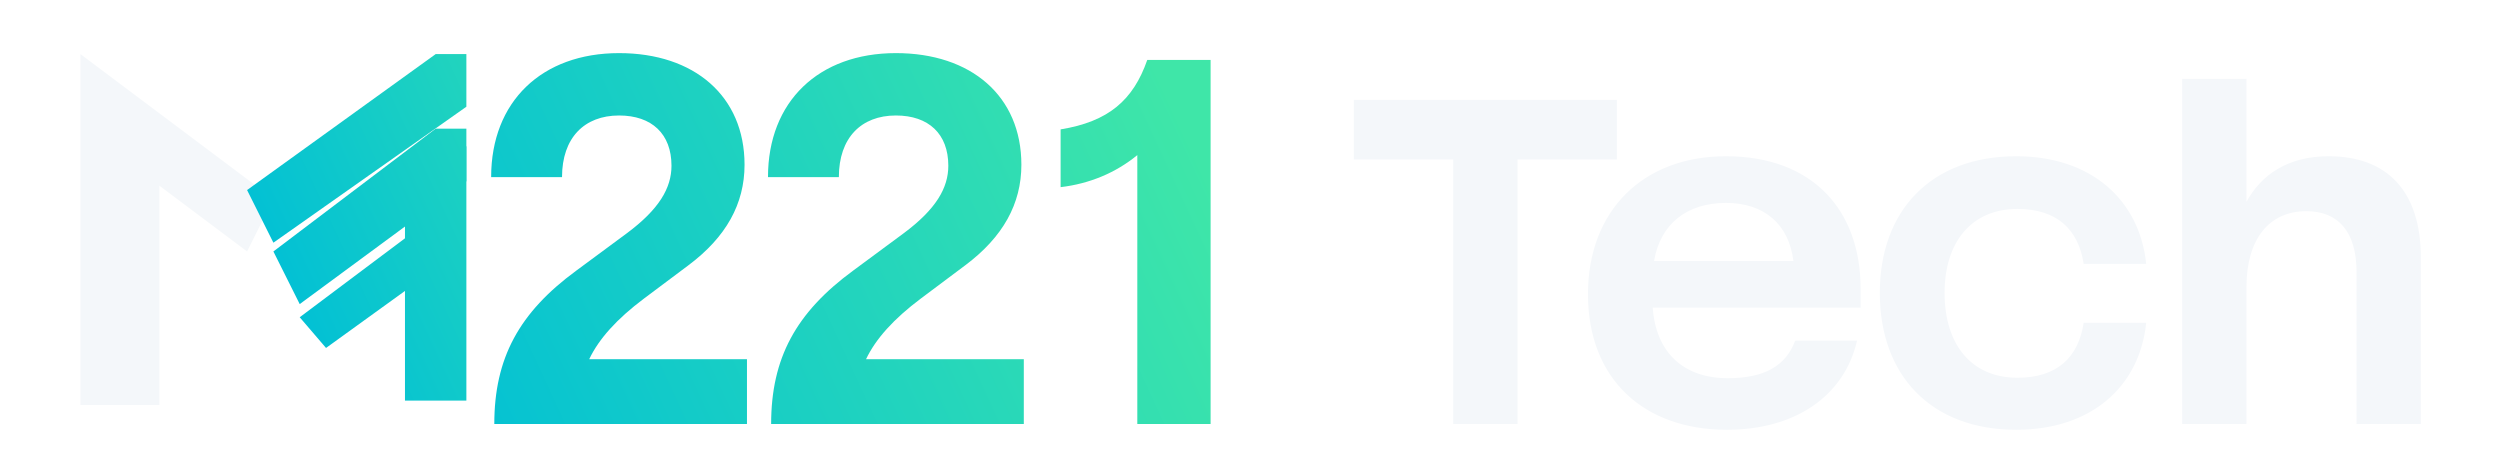
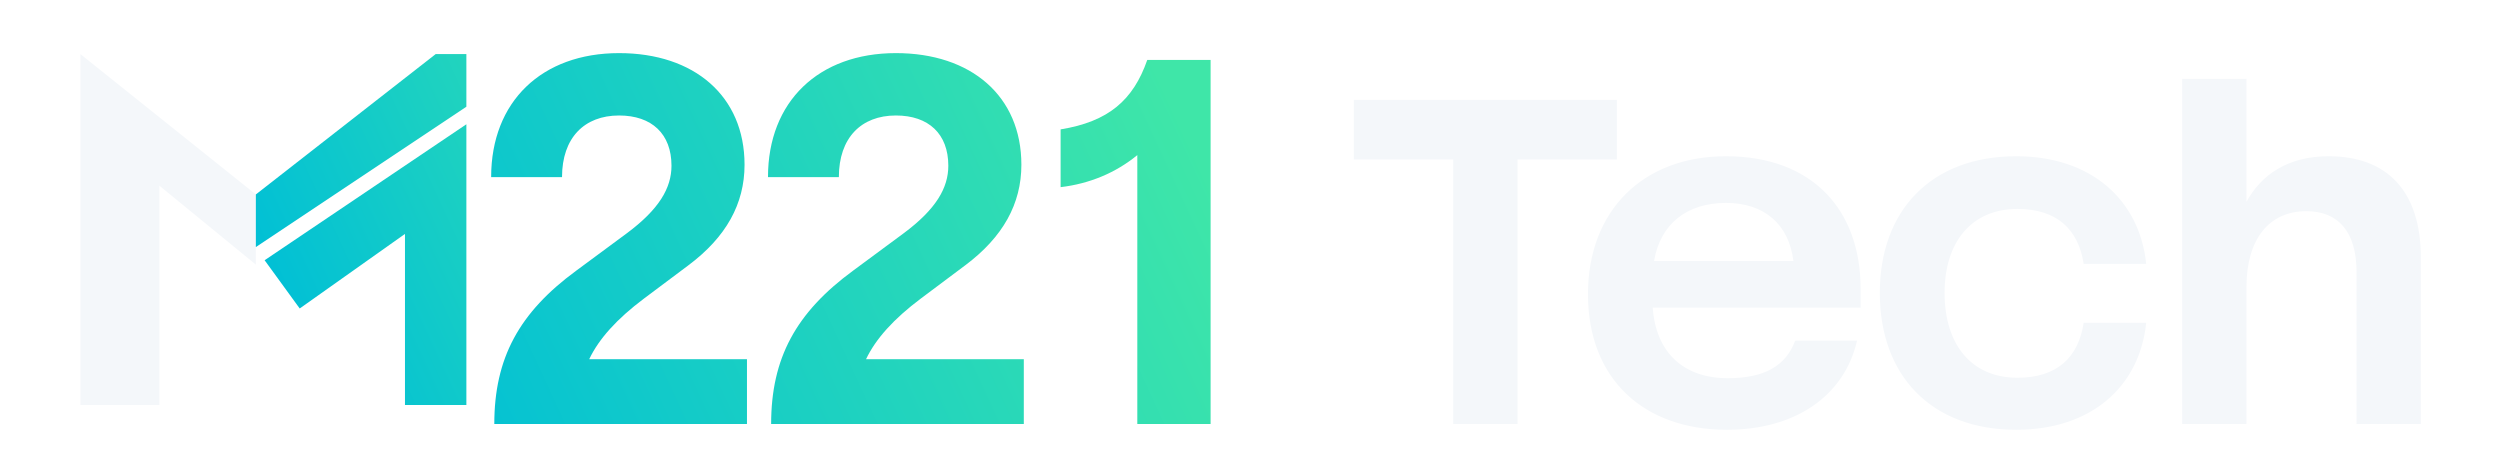
<svg xmlns="http://www.w3.org/2000/svg" viewBox="0 10 342 64" role="img" aria-labelledby="title desc">
  <defs>
    <linearGradient id="word-data" x1="58" y1="68" x2="166" y2="18" gradientUnits="userSpaceOnUse">
      <stop offset="0" stop-color="#00BFD6" />
      <stop offset="1" stop-color="#3FE6A8" />
    </linearGradient>
  </defs>
  <g transform="translate(-1 3) scale(.6)">
-     <path d="M20 104V24L64 57L58 69L38 54V104Z" fill="#F4F7FA" />
-     <path d="M58 55L101 24H108V36L64 67Z" fill="url(#word-data)" />
-     <path d="M64 69L101 41H108V53L70 81Z" fill="url(#word-data)" />
-     <path d="M70 84L94 66V56L108 45V103H94V78L76 91Z" fill="url(#word-data)" />
+     <path d="M20 104V24L60 56V72L38 54V104Z" fill="#F4F7FA" />
+     <path d="M60 56L101 24H108V36L60 68Z" fill="url(#word-data)" />
+     <path d="M62 71L108 40V104H94V65L70 82Z" fill="url(#word-data)" />
  </g>
  <path d="M71.184 68.0H104.686V59.135H83.104C84.432 56.346 86.889 53.623 90.607 50.834L96.684 46.285C101.83 42.434 104.354 37.885 104.354 32.539C104.354 23.143 97.48 17.266 87.188 17.266C76.629 17.266 69.689 23.873 69.689 34.232H79.385C79.385 28.854 82.439 25.799 87.188 25.799C91.67 25.799 94.359 28.322 94.359 32.672C94.359 35.693 92.699 38.615 88.217 41.936L81.344 47.016C73.508 52.76 70.121 59.002 70.121 68.0Z" transform="translate(-2.5 0)" fill="url(#word-data)" />
  <path d="M110.055 68.0H143.557V59.135H121.975C123.303 56.346 125.76 53.623 129.479 50.834L135.555 46.285C140.701 42.434 143.225 37.885 143.225 32.539C143.225 23.143 136.352 17.266 126.059 17.266C115.5 17.266 108.561 23.873 108.561 34.232H118.256C118.256 28.854 121.311 25.799 126.059 25.799C130.541 25.799 133.23 28.322 133.23 32.672C133.23 35.693 131.57 38.615 127.088 41.936L120.215 47.016C112.379 52.76 108.992 59.002 108.992 68.0Z" transform="translate(-3.5 0)" fill="url(#word-data)" />
  <path d="M163.584 68.0H173.611V18.203H164.945C163.02 23.715 159.633 26.637 153.092 27.699V35.602C157.043 35.137 160.629 33.643 163.584 31.219Z" transform="translate(-8 0)" fill="url(#word-data)" />
  <path d="M183.479 68.0H193.041V28.672H207.816V19.807H168.703V28.672H183.479ZM224.168 68.863C234.328 68.863 241.633 63.85 243.525 55.613H234.328C232.934 59.334 229.812 61.193 224.301 61.193C217.693 61.193 213.609 57.342 213.145 50.701H244.057V47.912C244.057 36.092 236.818 28.189 224.035 28.189C211.75 28.189 203.516 36.225 203.516 48.709C203.516 61.393 211.883 68.863 224.168 68.863ZM213.344 43.762C214.273 38.25 218.225 35.129 224.035 35.129C229.746 35.129 233.398 38.316 234.062 43.762ZM267.199 68.863C278.289 68.863 285.527 62.52 286.523 52.957H277.227C276.43 58.137 273.242 61.127 267.365 61.127C260.559 61.127 256.541 56.213 256.541 48.51C256.541 40.939 260.559 36.025 267.365 36.025C273.242 36.025 276.43 39.047 277.227 44.193H286.523C285.527 34.631 278.289 28.189 267.199 28.189C254.582 28.189 246.912 36.225 246.912 48.51C246.912 60.828 254.582 68.863 267.199 68.863ZM291.869 68.0H301.432V47.613C301.432 40.541 304.785 36.357 310.33 36.357C315.078 36.357 317.801 39.412 317.801 45.422V68.0H327.363V43.297C327.363 33.303 322.283 28.189 313.65 28.189C307.508 28.189 303.59 31.012 301.432 34.963V16.68H291.869Z" transform="matrix(.92 0 0 .92 30 5.44)" fill="#F4F7FA" />
</svg>
